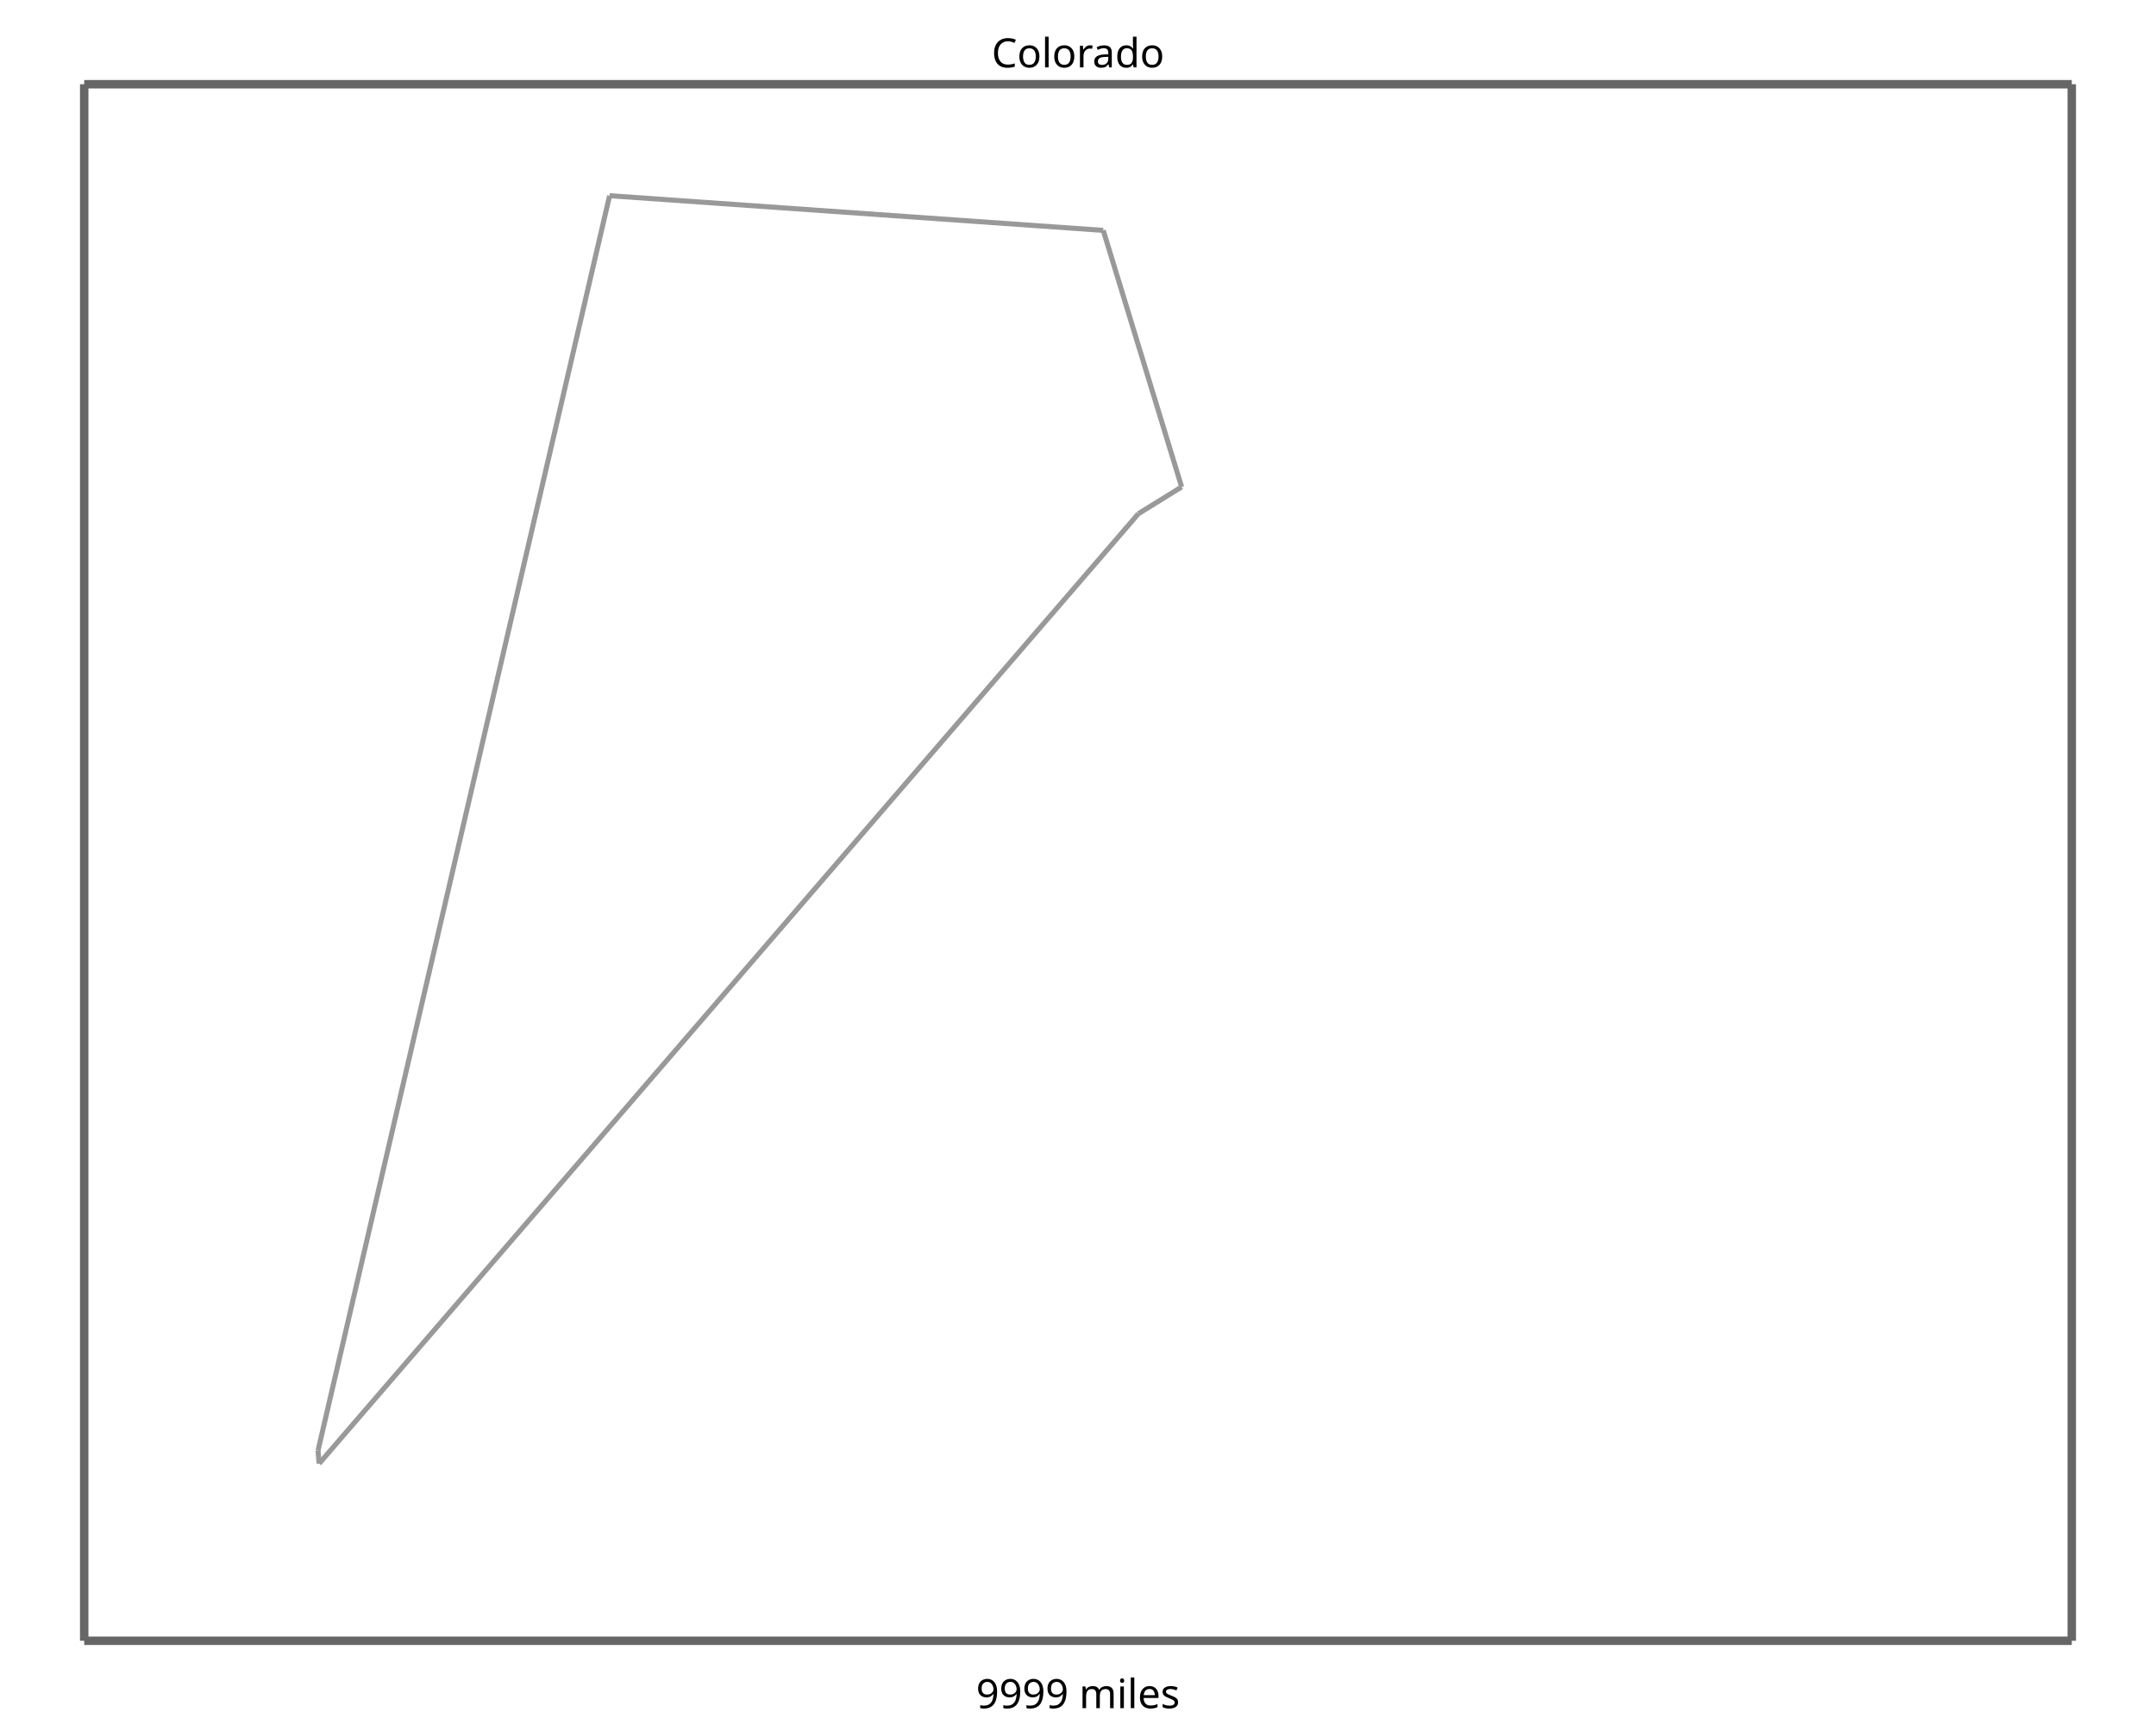
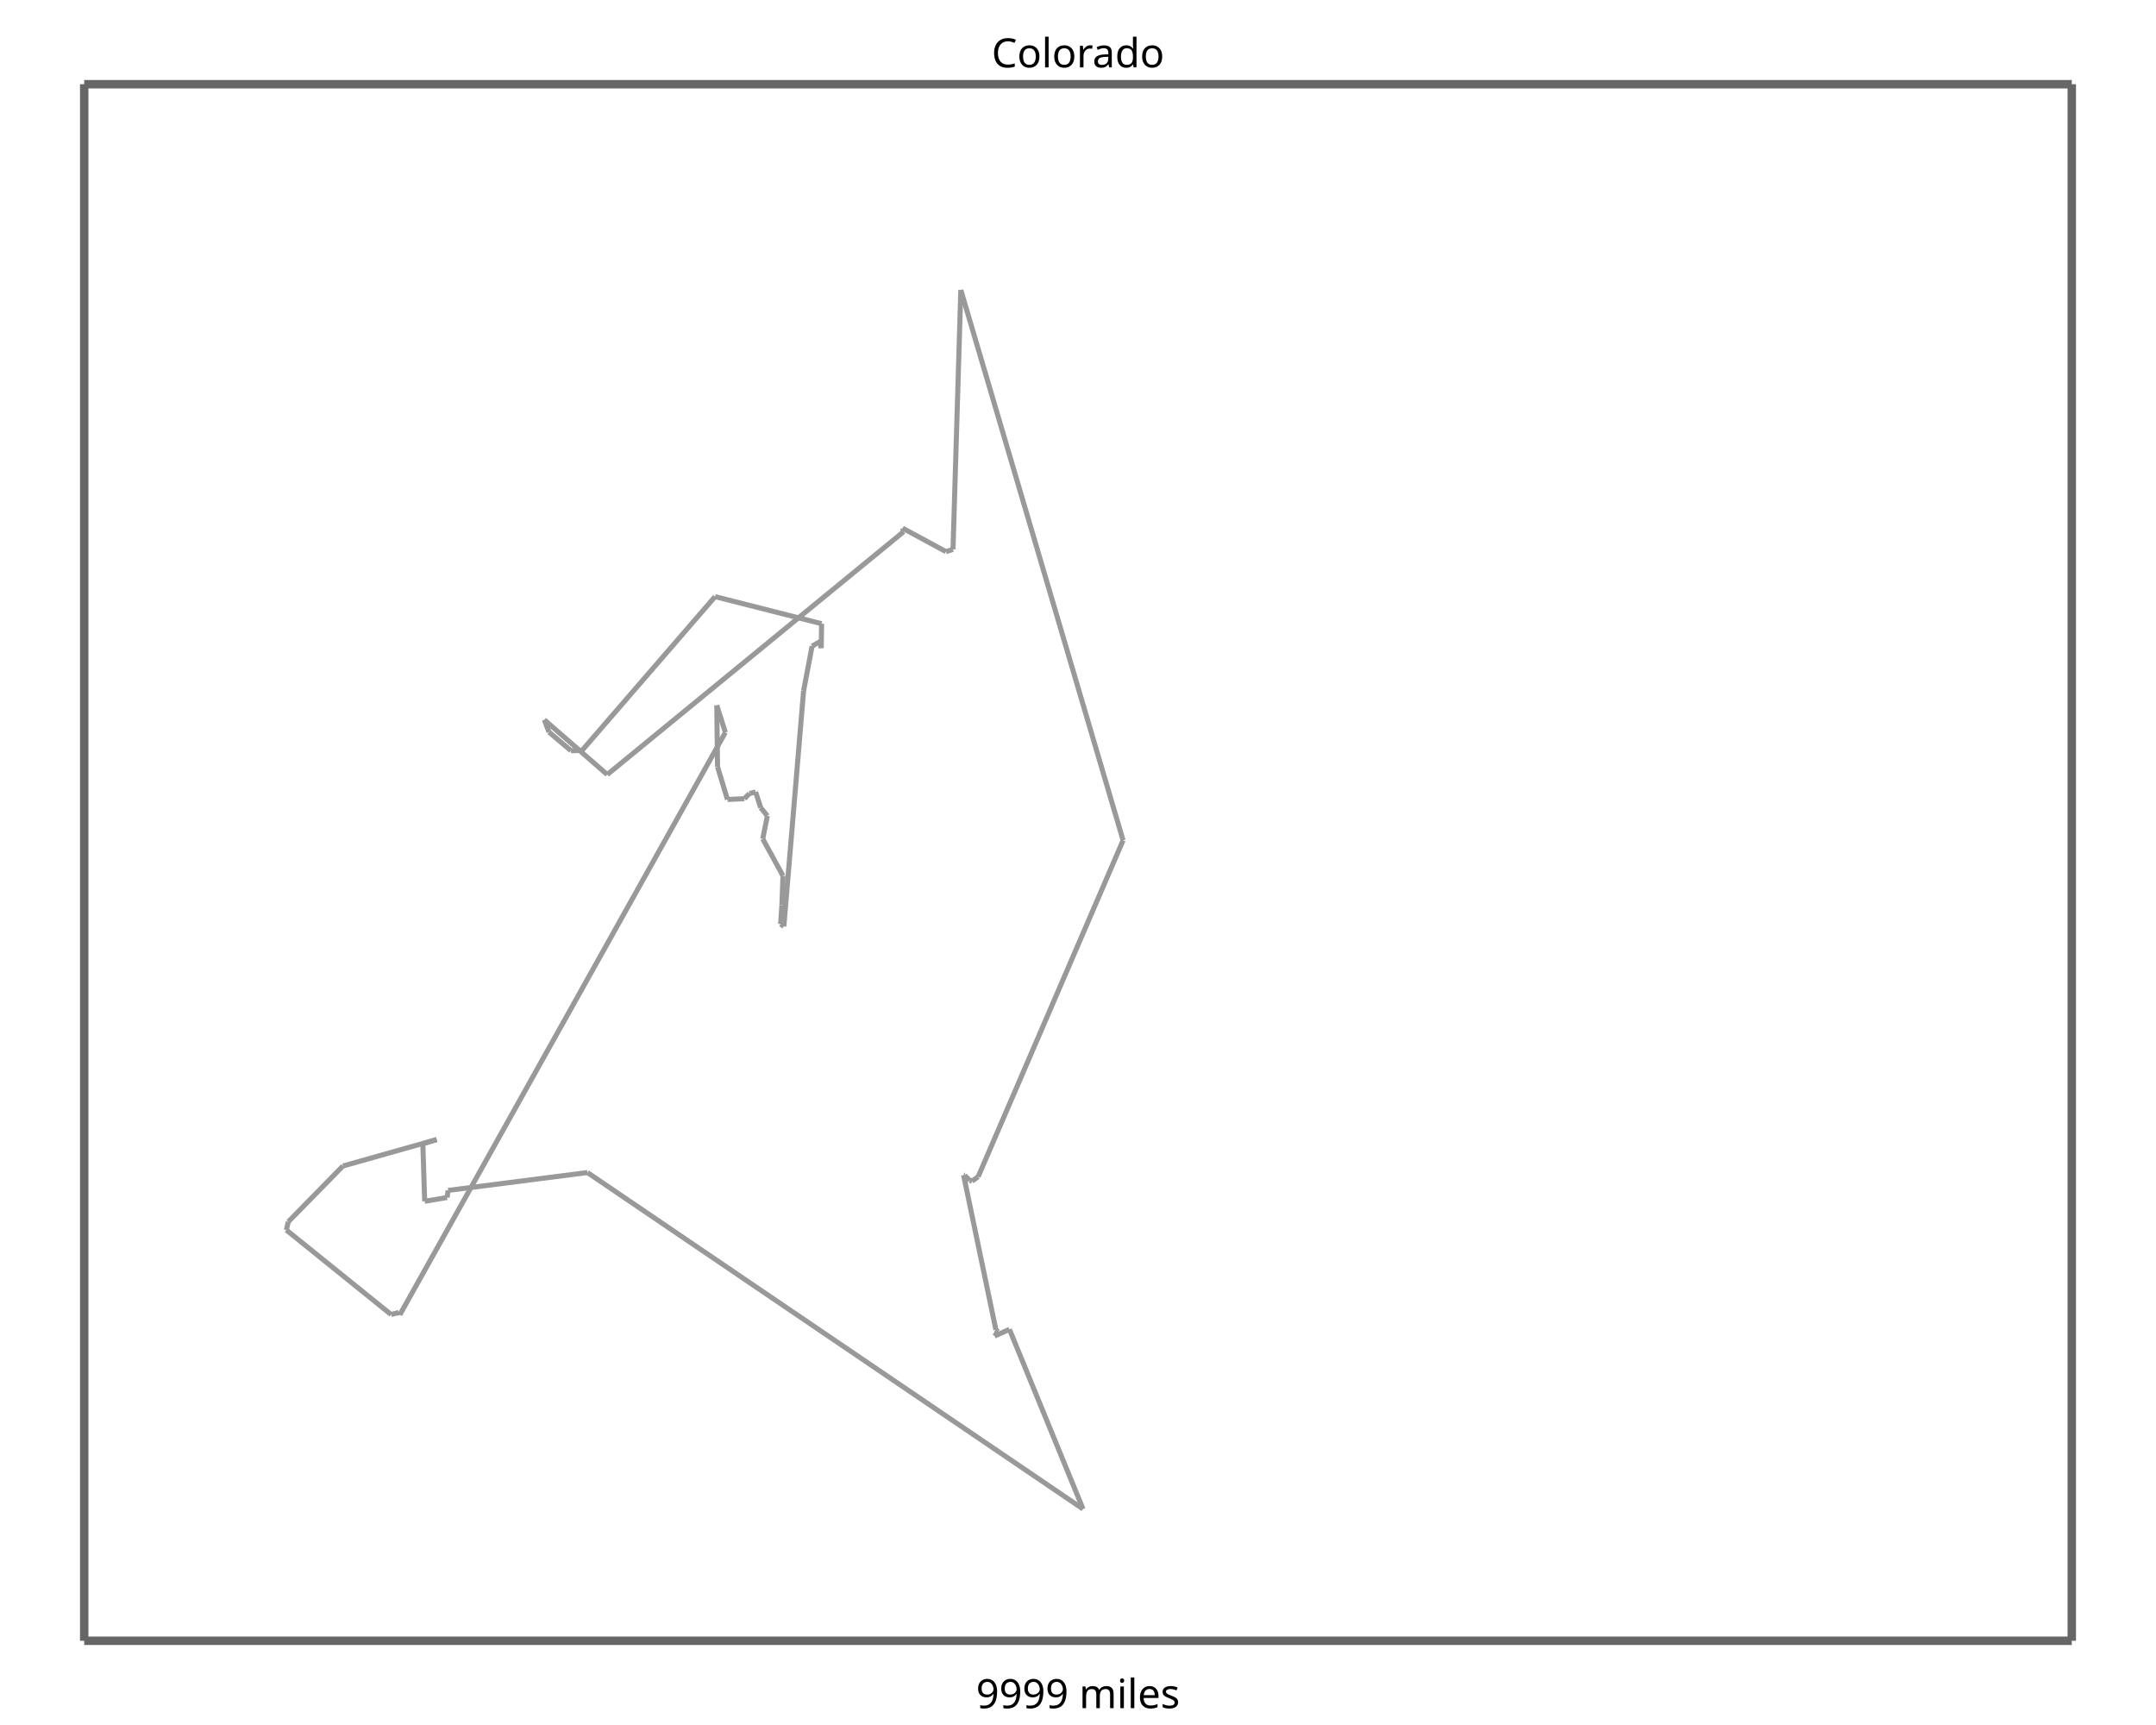
<svg xmlns="http://www.w3.org/2000/svg" width="1280" height="1024">
  <g>
    <line id="north" y2="50" x2="1230" y1="50" x1="50" stroke-width="5" stroke="#666666" />
    <line id="east" y2="974" x2="1230" y1="50" x1="1230" stroke-width="5" stroke="#666666" />
    <line id="south" y2="974" x2="50" y1="974" x1="1230" stroke-width="5" stroke="#666666" />
    <line id="west" y2="50" x2="50" y1="974" x1="50" stroke-width="5" stroke="#666666" />
  </g>
  <g>
    <text text-anchor="middle" font-family="Sans-serif" font-size="24" id="state" y="40" x="640">Colorado</text>
    <text text-anchor="middle" font-family="Sans-serif" font-size="24" id="distance" y="1014" x="640">9999 miles</text>
  </g>
  <g>
-     <line id="leg0" y2="868.837" x2="189.449" y1="861.087" x1="188.808" stroke-width="3" stroke="#999999" />
-     <line id="leg1" y2="304.966" x2="675.837" y1="868.837" x1="189.449" stroke-width="3" stroke="#999999" />
-     <line id="leg2" y2="289.053" x2="701.529" y1="304.966" x1="675.837" stroke-width="3" stroke="#999999" />
-     <line id="leg3" y2="136.758" x2="654.989" y1="289.053" x1="701.529" stroke-width="3" stroke="#999999" />
-     <line id="leg4" y2="116.171" x2="361.913" y1="136.758" x1="654.989" stroke-width="3" stroke="#999999" />
-     <line id="leg5" y2="861.087" x2="188.808" y1="116.171" x1="361.913" stroke-width="3" stroke="#999999" />
+     <line id="leg0" y2="418.688" x2="425.542" y1="434.811" x1="430.649" stroke-width="3" stroke="#999999" />
+     <line id="leg1" y2="455.209" x2="425.997" y1="418.688" x1="425.542" stroke-width="3" stroke="#999999" />
+     <line id="leg2" y2="474.589" x2="431.88" y1="455.209" x1="425.997" stroke-width="3" stroke="#999999" />
+     <line id="leg3" y2="474.116" x2="441.934" y1="474.589" x1="431.88" stroke-width="3" stroke="#999999" />
+     <line id="leg4" y2="471.101" x2="444.894" y1="474.116" x1="441.934" stroke-width="3" stroke="#999999" />
+     <line id="leg5" y2="470.129" x2="448.604" y1="471.101" x1="444.894" stroke-width="3" stroke="#999999" />
+     <line id="leg6" y2="479.487" x2="451.637" y1="470.129" x1="448.604" stroke-width="3" stroke="#999999" />
+     <line id="leg7" y2="484.315" x2="455.581" y1="479.487" x1="451.637" stroke-width="3" stroke="#999999" />
+     <line id="leg8" y2="497.99" x2="452.833" y1="484.315" x1="455.581" stroke-width="3" stroke="#999999" />
+     <line id="leg9" y2="519.935" x2="464.853" y1="497.99" x1="452.833" stroke-width="3" stroke="#999999" />
+     <line id="leg10" y2="537.283" x2="464.212" y1="519.935" x1="464.853" stroke-width="3" stroke="#999999" />
+     <line id="leg11" y2="548.523" x2="463.435" y1="537.283" x1="464.212" stroke-width="3" stroke="#999999" />
+     <line id="leg12" y2="549.942" x2="465.375" y1="548.523" x1="463.435" stroke-width="3" stroke="#999999" />
+     <line id="leg13" y2="410.048" x2="477.091" y1="549.942" x1="465.375" stroke-width="3" stroke="#999999" />
+     <line id="leg14" y2="383.562" x2="482.133" y1="410.048" x1="477.091" stroke-width="3" stroke="#999999" />
+     <line id="leg15" y2="380.803" x2="486.919" y1="383.562" x1="482.133" stroke-width="3" stroke="#999999" />
+     <line id="leg16" y2="384.726" x2="487.559" y1="380.803" x1="486.919" stroke-width="3" stroke="#999999" />
+     <line id="leg17" y2="370.247" x2="487.778" y1="384.726" x1="487.559" stroke-width="3" stroke="#999999" />
+     <line id="leg18" y2="354.169" x2="424.53" y1="370.247" x1="487.778" stroke-width="3" stroke="#999999" />
+     <line id="leg19" y2="445.483" x2="345.555" y1="354.169" x1="424.53" stroke-width="3" stroke="#999999" />
+     <line id="leg20" y2="445.645" x2="338.997" y1="445.483" x1="345.555" stroke-width="3" stroke="#999999" />
+     <line id="leg21" y2="434.58" x2="325.933" y1="445.645" x1="338.997" stroke-width="3" stroke="#999999" />
+     <line id="leg22" y2="427.304" x2="323.151" y1="434.58" x1="325.933" stroke-width="3" stroke="#999999" />
+     <line id="leg23" y2="459.805" x2="360.509" y1="427.304" x1="323.151" stroke-width="3" stroke="#999999" />
+     <line id="leg24" y2="315.615" x2="536.479" y1="459.805" x1="360.509" stroke-width="3" stroke="#999999" />
+     <line id="leg25" y2="313.543" x2="535.875" y1="315.615" x1="536.479" stroke-width="3" stroke="#999999" />
+     <line id="leg26" y2="327.438" x2="561.575" y1="313.543" x1="535.875" stroke-width="3" stroke="#999999" />
+     <line id="leg27" y2="326.123" x2="565.795" y1="327.438" x1="561.575" stroke-width="3" stroke="#999999" />
+     <line id="leg28" y2="172.141" x2="570.429" y1="326.123" x1="565.795" stroke-width="3" stroke="#999999" />
+     <line id="leg29" y2="498.845" x2="666.767" y1="172.141" x1="570.429" stroke-width="3" stroke="#999999" />
+     <line id="leg30" y2="698.521" x2="580.729" y1="498.845" x1="666.767" stroke-width="3" stroke="#999999" />
+     <line id="leg31" y2="701.159" x2="577.076" y1="698.521" x1="580.729" stroke-width="3" stroke="#999999" />
+     <line id="leg32" y2="700.692" x2="575.621" y1="701.159" x1="577.076" stroke-width="3" stroke="#999999" />
+     <line id="leg33" y2="697.717" x2="572.721" y1="700.692" x1="575.621" stroke-width="3" stroke="#999999" />
+     <line id="leg34" y2="697.565" x2="572.059" y1="697.717" x1="572.721" stroke-width="3" stroke="#999999" />
+     <line id="leg35" y2="789.44" x2="591.264" y1="697.565" x1="572.059" stroke-width="3" stroke="#999999" />
+     <line id="leg36" y2="790.621" x2="592.411" y1="789.44" x1="591.264" stroke-width="3" stroke="#999999" />
+     <line id="leg37" y2="793.097" x2="590.467" y1="790.621" x1="592.411" stroke-width="3" stroke="#999999" />
+     <line id="leg38" y2="789.142" x2="599.305" y1="793.097" x1="590.467" stroke-width="3" stroke="#999999" />
+     <line id="leg39" y2="895.772" x2="642.982" y1="789.142" x1="599.305" stroke-width="3" stroke="#999999" />
+     <line id="leg40" y2="696.049" x2="348.757" y1="895.772" x1="642.982" stroke-width="3" stroke="#999999" />
+     <line id="leg41" y2="706.652" x2="266.056" y1="696.049" x1="348.757" stroke-width="3" stroke="#999999" />
+     <line id="leg42" y2="710.861" x2="265.419" y1="706.652" x1="266.056" stroke-width="3" stroke="#999999" />
+     <line id="leg43" y2="713.12" x2="252.132" y1="710.861" x1="265.419" stroke-width="3" stroke="#999999" />
+     <line id="leg44" y2="679.001" x2="251.037" y1="713.12" x1="252.132" stroke-width="3" stroke="#999999" />
+     <line id="leg45" y2="676.46" x2="259.246" y1="679.001" x1="251.037" stroke-width="3" stroke="#999999" />
+     <line id="leg46" y2="692.168" x2="203.601" y1="676.46" x1="259.246" stroke-width="3" stroke="#999999" />
+     <line id="leg47" y2="725.271" x2="171.151" y1="692.168" x1="203.601" stroke-width="3" stroke="#999999" />
+     <line id="leg48" y2="730.168" x2="170.004" y1="725.271" x1="171.151" stroke-width="3" stroke="#999999" />
+     <line id="leg49" y2="780.341" x2="232.19" y1="730.168" x1="170.004" stroke-width="3" stroke="#999999" />
+     <line id="leg50" y2="779.094" x2="236.71" y1="780.341" x1="232.19" stroke-width="3" stroke="#999999" />
+     <line id="leg51" y2="780.503" x2="237.365" y1="779.094" x1="236.71" stroke-width="3" stroke="#999999" />
+     <line id="leg52" y2="434.811" x2="430.649" y1="780.503" x1="237.365" stroke-width="3" stroke="#999999" />
  </g>
</svg>
